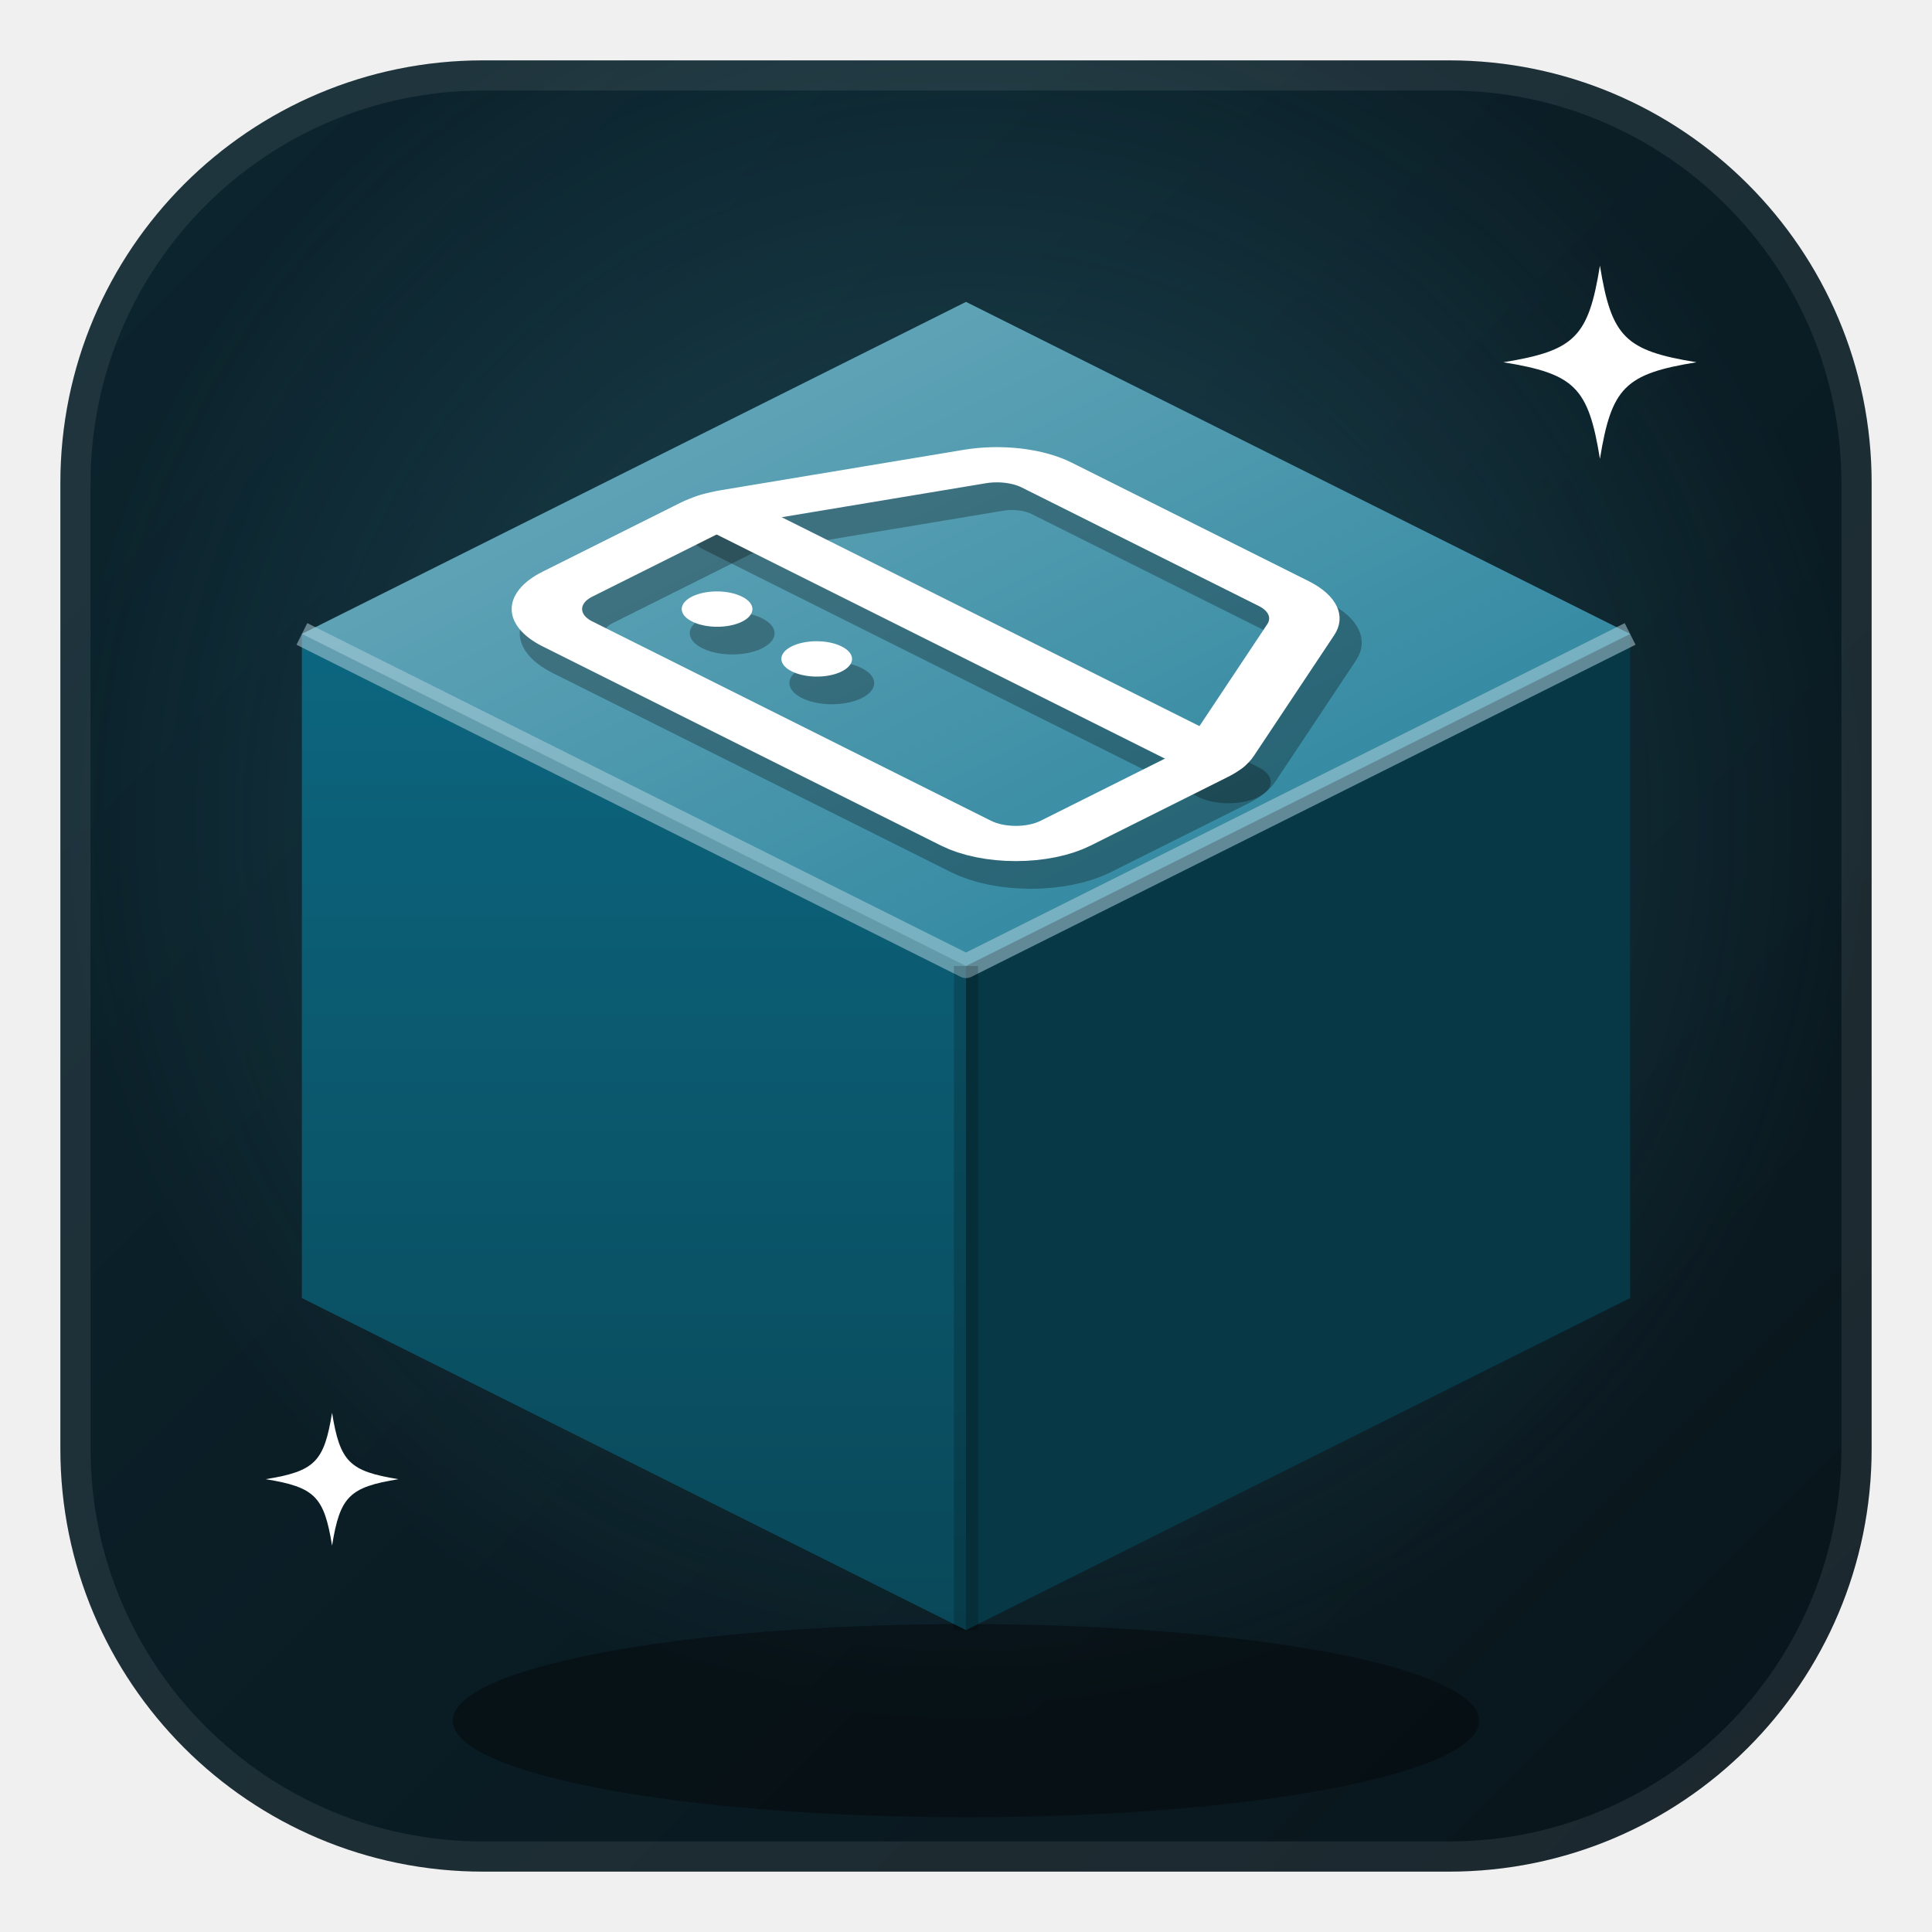
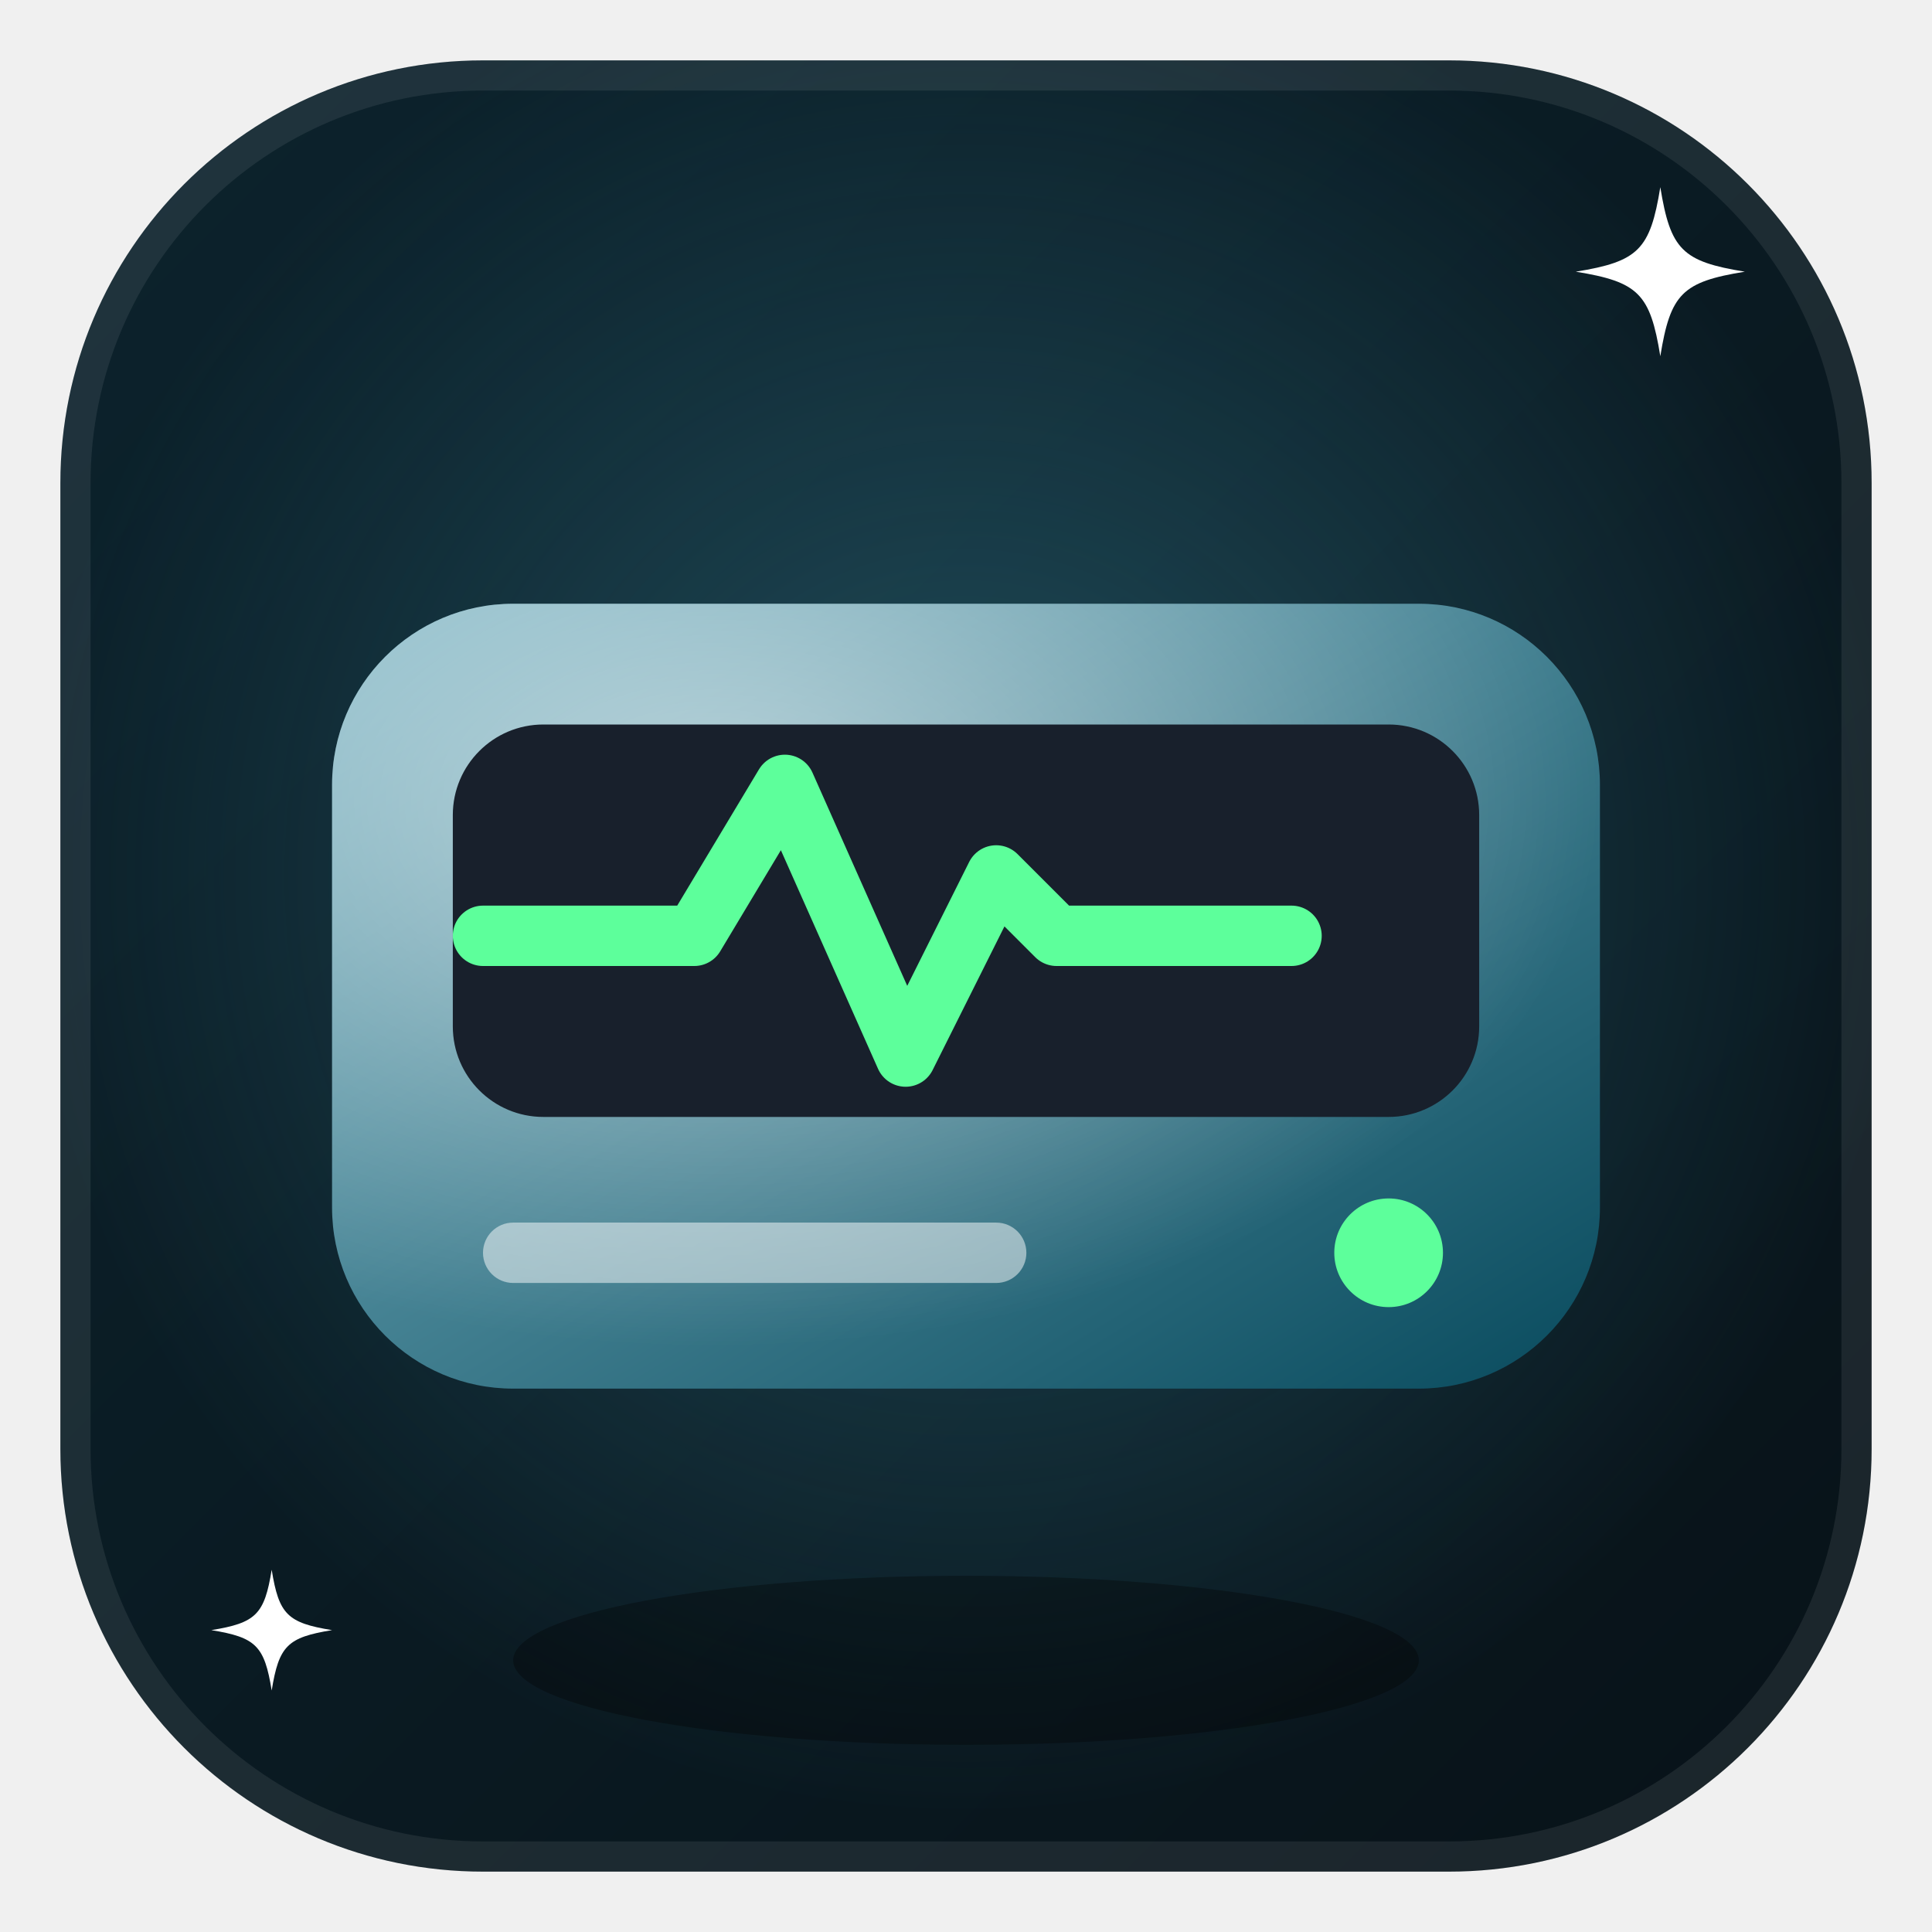
<svg xmlns="http://www.w3.org/2000/svg" viewBox="0 0 64 64" role="img" aria-hidden="true">
  <defs>
    <linearGradient id="bg" x1="0" y1="0" x2="1" y2="1">
-       <stop offset="0" stop-color="#0c252f" />
-       <stop offset="1" stop-color="#09151b" />
+       <stop offset="0" stop-color="#0c232d" />
+       <stop offset="1" stop-color="#081218" />
    </linearGradient>
-     <radialGradient id="halo" cx=".5" cy=".42" r=".5">
-       <stop offset="0" stop-color="#3e90a6" stop-opacity=".38" />
+     <radialGradient id="halo" cx=".5" cy=".45" r=".52">
+       <stop offset="0" stop-color="#3e90a6" stop-opacity=".42" />
      <stop offset="1" stop-color="#3e90a6" stop-opacity="0" />
    </radialGradient>
-     <linearGradient id="it" x1="0" y1="0" x2="1" y2="1">
-       <stop offset="0" stop-color="#73aebf" />
-       <stop offset="1" stop-color="#217f99" />
+     <linearGradient id="im" x1="0" y1="0" x2="1" y2="1">
+       <stop offset="0" stop-color="#7ab3c2" />
+       <stop offset="1" stop-color="#094b5e" />
    </linearGradient>
-     <linearGradient id="il" x1="0" y1="0" x2="0" y2="1">
-       <stop offset="0" stop-color="#0c667f" />
-       <stop offset="1" stop-color="#094859" />
+     <linearGradient id="iv" x1="0" y1="0" x2="0" y2="1">
+       <stop offset="0" stop-color="#7ab3c2" />
+       <stop offset="1" stop-color="#0e7490" />
    </linearGradient>
-     <linearGradient id="ish" x1="0" y1="0" x2="1" y2="0">
+     <linearGradient id="iw" x1="0" y1="0" x2="0" y2="1">
+       <stop offset="0" stop-color="#ffffff" />
+       <stop offset="1" stop-color="#dfe5ee" />
+     </linearGradient>
+     <linearGradient id="ig" x1="0" y1="0" x2="0" y2="1">
+       <stop offset="0" stop-color="#ffe08a" />
+       <stop offset="1" stop-color="#f2a62b" />
+     </linearGradient>
+     <radialGradient id="ih" cx=".3" cy=".25" r=".7">
+       <stop offset="0" stop-color="#fff" stop-opacity=".55" />
+       <stop offset="1" stop-color="#fff" stop-opacity="0" />
+     </radialGradient>
+     <linearGradient id="is" x1="0" y1="0" x2="1" y2="0">
      <stop offset="0" stop-color="#fff" stop-opacity="0" />
-       <stop offset=".5" stop-color="#fff" stop-opacity=".55" />
+       <stop offset=".5" stop-color="#fff" stop-opacity=".6" />
      <stop offset="1" stop-color="#fff" stop-opacity="0" />
    </linearGradient>
-     <clipPath id="ic">
-       <path d="M32 10 L54 21 L32 32 L10 21 Z" />
-     </clipPath>
  </defs>
-   <style>.ibob,.ishadow{transform-box:fill-box;transform-origin:50% 50%}@keyframes ib{0%,100%{transform:translateY(0)}50%{transform:translateY(-2.2px)}}@keyframes isd{0%,100%{transform:scaleX(1);opacity:.35}50%{transform:scaleX(.86);opacity:.22}}@keyframes is{0%,55%{transform:translateX(0)}100%{transform:translateX(78px)}}@keyframes ig{0%,100%{opacity:.9}50%{opacity:1}}.ibob{animation:ib 4.2s ease-in-out infinite}.ishadow{animation:isd 4.2s ease-in-out infinite}.ishine{animation:is 5.5s ease-in-out infinite}.iglow{animation:ig 4.2s ease-in-out infinite}.sp{transform-box:fill-box;transform-origin:50% 50%;animation:tw 3.2s ease-in-out infinite}@keyframes tw{0%,100%{opacity:.15;transform:scale(.4) rotate(0)}50%{opacity:.95;transform:scale(1) rotate(45deg)}}@media (prefers-reduced-motion:reduce){*{animation:none!important}}</style>
+   <style>.ifl,.ipu,.ibl,.isp,.iwg,.iri,.isd,.ipop{transform-box:fill-box;transform-origin:50% 50%}.igr{transform-box:fill-box;transform-origin:50% 100%}@keyframes ifl{0%,100%{transform:translateY(0)}50%{transform:translateY(-2px)}}.ifl{animation:ifl 4.2s ease-in-out infinite}@keyframes isd{0%,100%{transform:scaleX(1);opacity:.32}50%{transform:scaleX(.85);opacity:.2}}.isd{animation:isd 4.2s ease-in-out infinite}@keyframes ipu{0%,100%{opacity:.55}50%{opacity:1}}.ipu{animation:ipu 2.4s ease-in-out infinite}@keyframes ibl{0%,44%,56%,100%{opacity:1}50%{opacity:.15}}.ibl{animation:ibl 3s steps(1,end) infinite}@keyframes isp{to{transform:rotate(360deg)}}.isp{animation:isp 14s linear infinite}@keyframes iwg{0%,100%{transform:rotate(-6deg)}50%{transform:rotate(6deg)}}.iwg{animation:iwg 3.4s ease-in-out infinite}@keyframes iri{0%{transform:translateY(2px);opacity:.7}100%{transform:translateY(-3.5px);opacity:1}}.iri{animation:iri 1.6s ease-in-out infinite alternate}@keyframes igr{0%,100%{transform:scaleY(.55)}50%{transform:scaleY(1)}}.igr{animation:igr 2.8s ease-in-out infinite}@keyframes ipop{0%,100%{transform:scale(.9)}50%{transform:scale(1.08)}}.ipop{animation:ipop 2.6s ease-in-out infinite}@keyframes ish{0%,60%{transform:translateX(-30px)}100%{transform:translateX(70px)}}.ish{animation:ish 5s ease-in-out infinite}@keyframes idash{to{stroke-dashoffset:-40}}.idash{animation:idash 2.4s linear infinite}@keyframes isw{0%,100%{transform:rotate(-50deg)}50%{transform:rotate(35deg)}}.tw{transform-box:fill-box;transform-origin:50% 50%;animation:tw 3.2s ease-in-out infinite}@keyframes tw{0%,100%{opacity:.15;transform:scale(.4) rotate(0)}50%{opacity:.95;transform:scale(1) rotate(45deg)}}@media (prefers-reduced-motion:reduce){*{animation:none!important}}</style>
  <rect x="2" y="2" width="60" height="60" rx="14" fill="url(#bg)" />
  <rect x="2" y="2" width="60" height="60" rx="14" fill="url(#halo)" />
  <rect x="2.5" y="2.5" width="59" height="59" rx="13.5" fill="none" stroke="#fff" stroke-opacity=".08" />
-   <g class="ibob">
-     <ellipse cx="32" cy="57" rx="17" ry="3.2" fill="#000" opacity=".35" class="ishadow" />
-     <path d="M10 21 L32 32 V54 L10 43 Z" fill="url(#il)" />
-     <path d="M54 21 L32 32 V54 L54 43 Z" fill="#073845" />
-     <path d="M32 10 L54 21 L32 32 L10 21 Z" fill="url(#it)" />
-     <path d="M10 21 L32 32 L54 21" fill="none" stroke="#abced8" stroke-opacity=".55" stroke-width=".8" stroke-linejoin="round" />
-     <path d="M32 32 V54" stroke="#000" stroke-opacity=".18" stroke-width=".8" />
-     <g clip-path="url(#ic)">
-       <rect class="ishine" x="-14" y="6" width="14" height="30" fill="url(#ish)" transform="skewX(-25)" />
-     </g>
-     <g transform="translate(.5 .8)">
-       <g transform="matrix(0.825 0.4125 -0.825 0.4125 32 11.100)" fill="none" stroke="#000" stroke-opacity=".28" stroke-width="2.4" stroke-linecap="round" stroke-linejoin="round">
-         <path d="M10 16h.01" />
-         <path d="M2.212 11.577a2 2 0 0 0-.212.896V18a2 2 0 0 0 2 2h16a2 2 0 0 0 2-2v-5.527a2 2 0 0 0-.212-.896L18.55 5.11A2 2 0 0 0 16.76 4H7.24a2 2 0 0 0-1.79 1.11z" />
-         <path d="M21.946 12.013H2.054" />
-         <path d="M6 16h.01" />
-       </g>
-     </g>
-     <g class="iglow" transform="matrix(0.825 0.4125 -0.825 0.4125 32 11.100)" fill="none" stroke="#fff" stroke-width="2" stroke-linecap="round" stroke-linejoin="round">
-       <path d="M10 16h.01" />
-       <path d="M2.212 11.577a2 2 0 0 0-.212.896V18a2 2 0 0 0 2 2h16a2 2 0 0 0 2-2v-5.527a2 2 0 0 0-.212-.896L18.55 5.11A2 2 0 0 0 16.76 4H7.24a2 2 0 0 0-1.79 1.11z" />
-       <path d="M21.946 12.013H2.054" />
-       <path d="M6 16h.01" />
-     </g>
+   <ellipse class="isd" cx="32" cy="55" rx="15" ry="2.8" fill="#000" opacity=".32" />
+   <g class="ifl">
+     <rect x="11" y="20" width="42" height="26" rx="6" fill="url(#im)" />
+     <rect x="11" y="20" width="42" height="26" rx="6" fill="url(#ih)" />
+     <rect x="15" y="24" width="34" height="13" rx="3" fill="#18202c" />
+     <path class="idash" d="M16 31h7l3-5 4 9 3-6 2 2h12" fill="none" stroke="#5dff9b" stroke-width="2" stroke-linecap="round" stroke-linejoin="round" stroke-dasharray="40 10" />
+     <circle class="ibl" cx="46" cy="41.5" r="1.8" fill="#5dff9b" />
+     <rect x="16" y="40.5" width="18" height="2" rx="1" fill="#fff" opacity=".5" />
  </g>
-   <g transform="translate(53 12) scale(.32)">
-     <path class="sp" d="M0 -10 C1.2 -2.6 2.6 -1.2 10 0 C2.6 1.2 1.2 2.6 0 10 C-1.2 2.6 -2.6 1.2 -10 0 C-2.6 -1.2 -1.2 -2.6 0 -10Z" fill="#fff" />
+   <g transform="translate(55 9) scale(.28)">
+     <path class="tw" d="M0 -10 C1.2 -2.6 2.6 -1.2 10 0 C2.6 1.2 1.2 2.6 0 10 C-1.2 2.6 -2.6 1.2 -10 0 C-2.6 -1.2 -1.2 -2.6 0 -10Z" fill="#fff" />
  </g>
-   <g transform="translate(11 49) scale(.22)">
-     <path class="sp" style="animation-delay:1.4s" d="M0 -10 C1.2 -2.6 2.6 -1.2 10 0 C2.6 1.2 1.2 2.6 0 10 C-1.2 2.6 -2.6 1.2 -10 0 C-2.6 -1.2 -1.2 -2.6 0 -10Z" fill="#fff" />
+   <g transform="translate(9 54) scale(.2)">
+     <path class="tw" style="animation-delay:1.4s" d="M0 -10 C1.2 -2.6 2.6 -1.2 10 0 C2.6 1.2 1.2 2.6 0 10 C-1.2 2.6 -2.6 1.2 -10 0 C-2.6 -1.2 -1.2 -2.6 0 -10Z" fill="#fff" />
  </g>
</svg>
